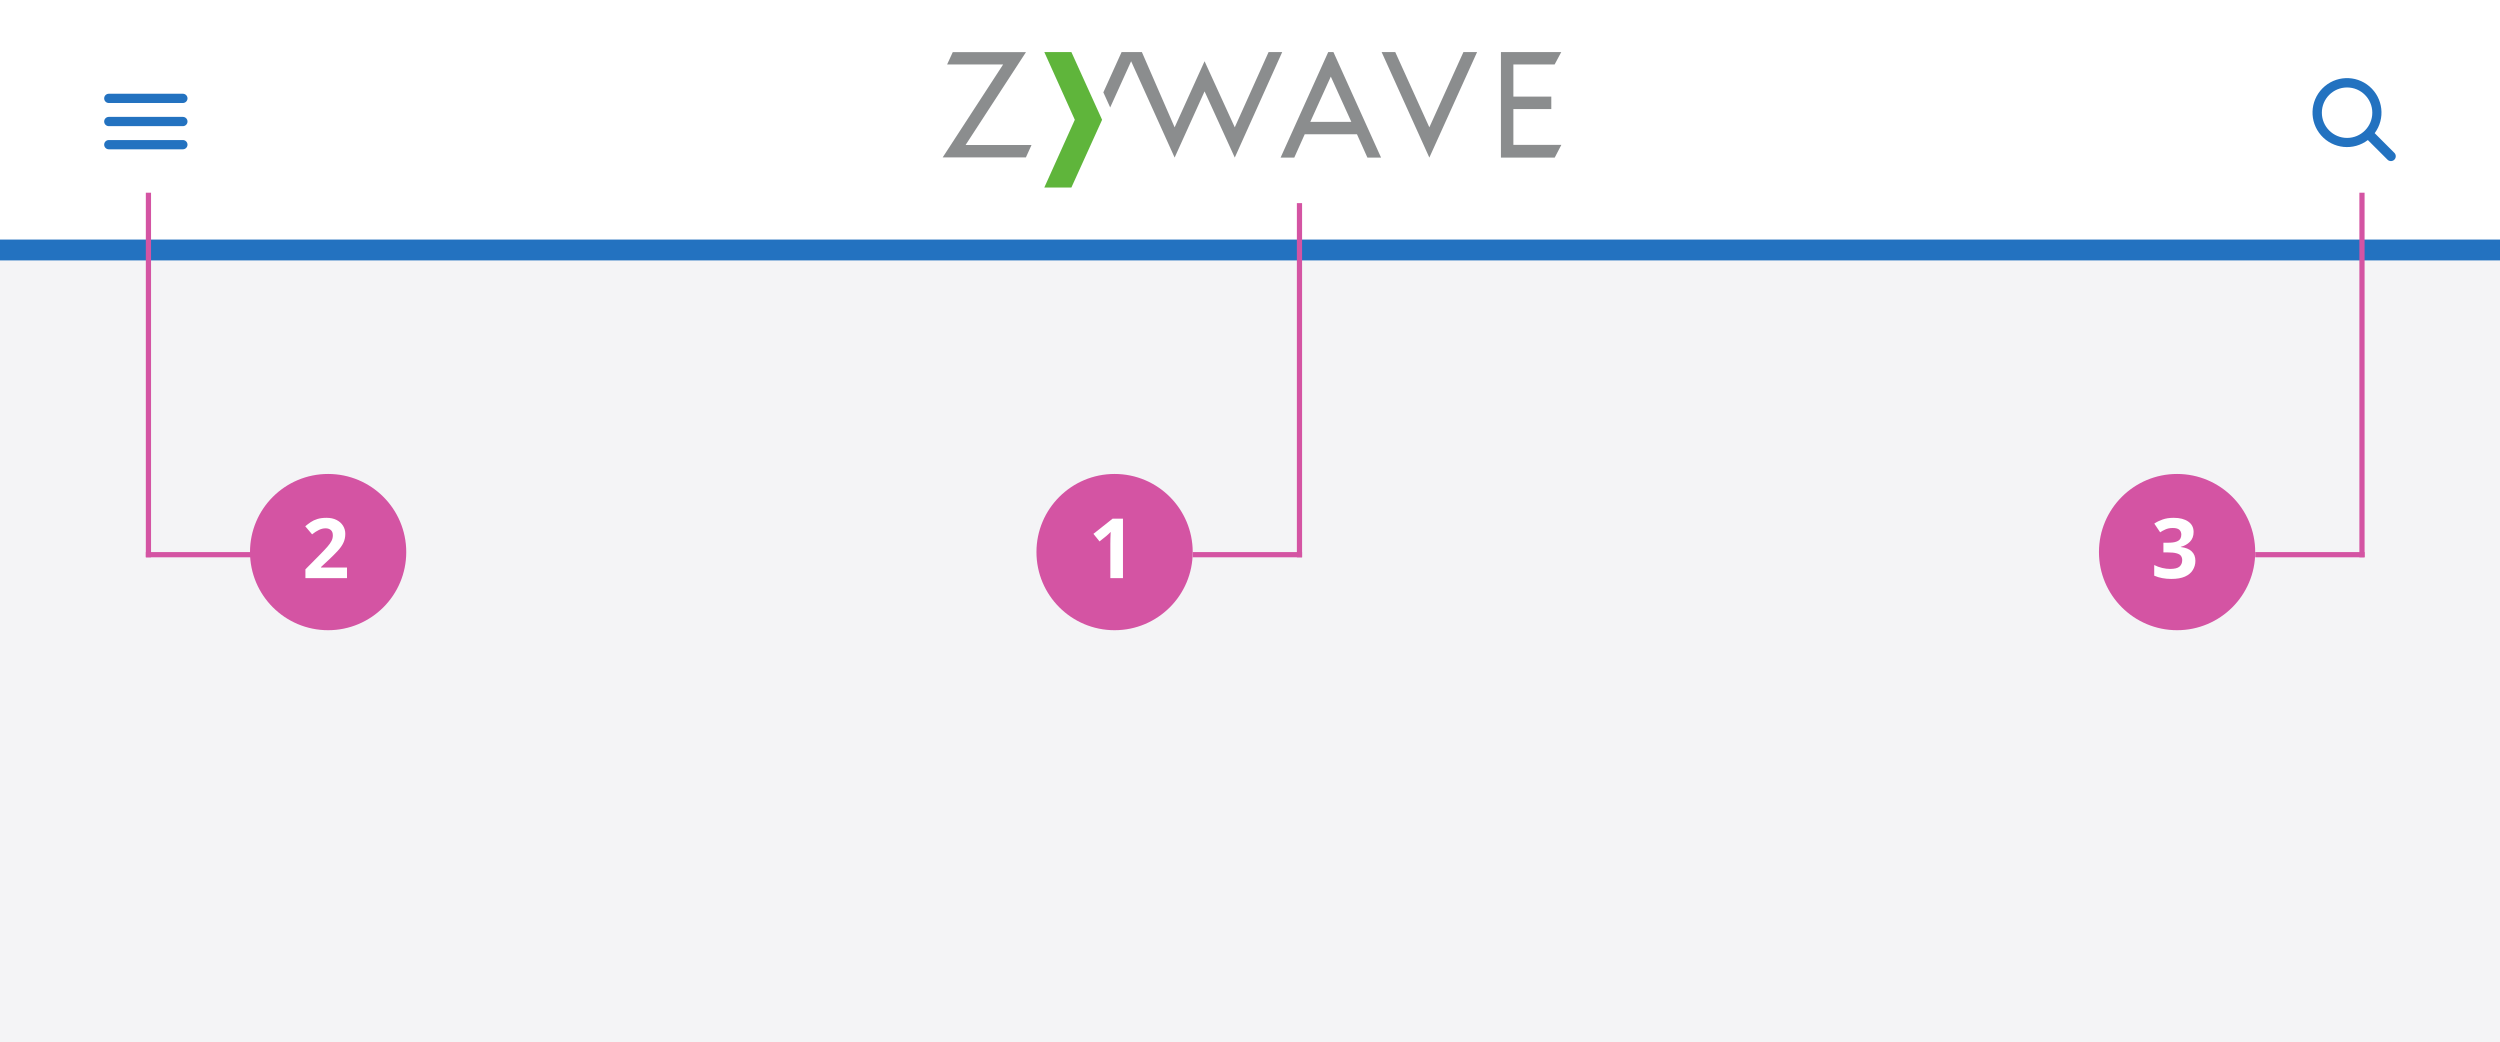
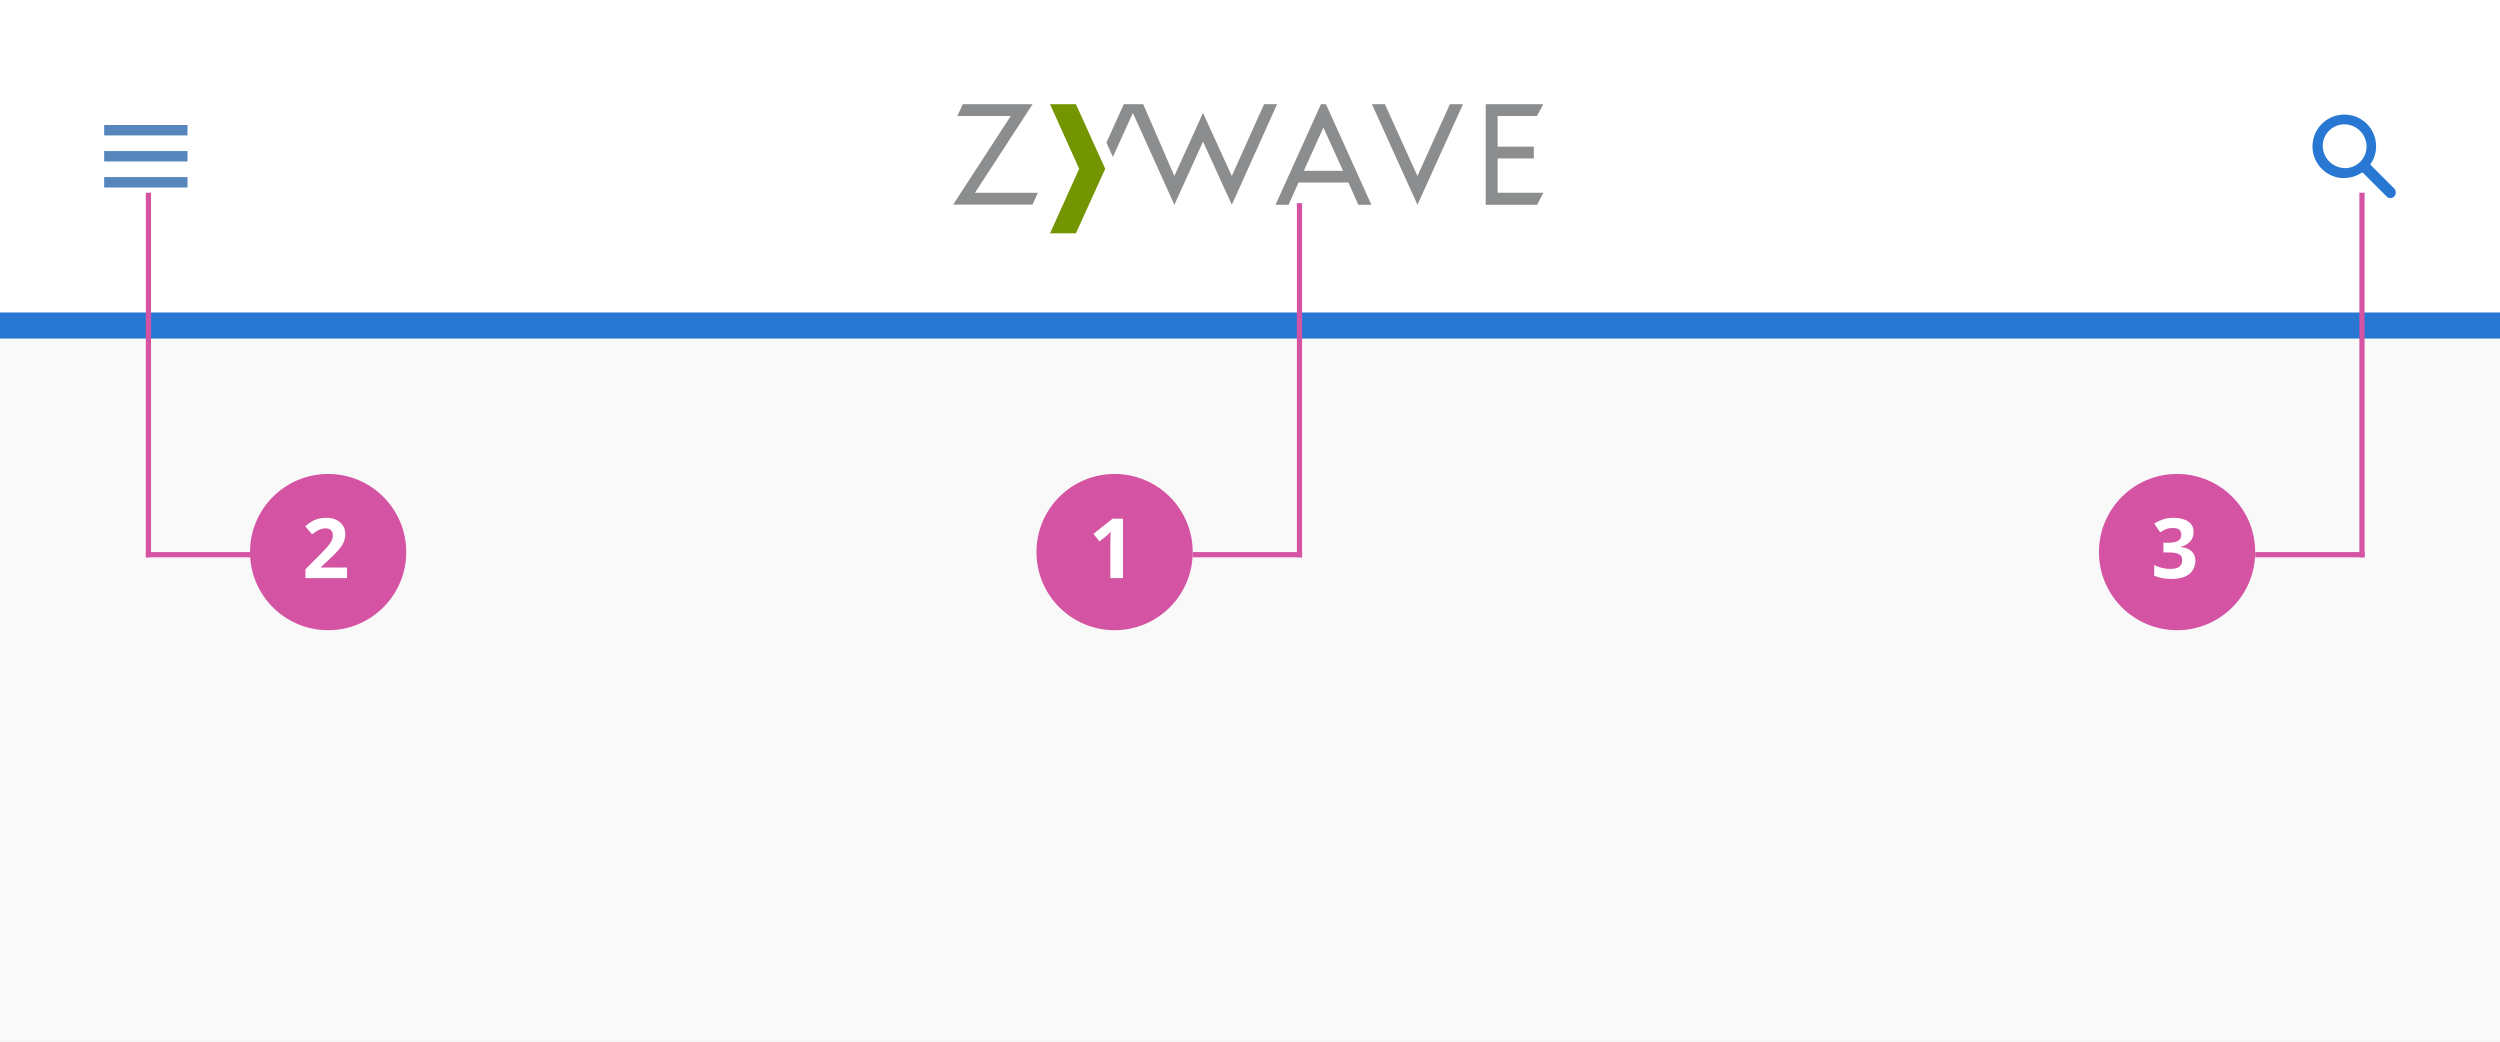
<svg xmlns="http://www.w3.org/2000/svg" width="480" height="200" viewBox="0 0 480 200">
  <defs>
-     <clipPath id="b">
+     <clipPath id="clip-topbar--anatomy--mobile">
      <rect width="480" height="200" />
    </clipPath>
  </defs>
-   <g id="a" clip-path="url(#b)">
-     <rect width="480" height="200" fill="#f4f4f6" />
-     <g fill="none" stroke="#f4f4f6" stroke-width="1">
-       <rect width="480" height="200" stroke="none" />
-       <rect x="0.5" y="0.5" width="479" height="199" fill="none" />
+   <g id="topbar--anatomy--mobile" clip-path="url(#clip-topbar--anatomy--mobile)">
+     <rect width="480" height="200" fill="#f9f9fa" />
+     <g id="Group_8093" data-name="Group 8093">
+       <rect id="Rectangle_1" data-name="Rectangle 1" width="480" height="60" fill="#fff" />
+       <g id="Group_72" data-name="Group 72" transform="translate(183 20)">
+         <g id="Group_6" data-name="Group 6">
+           <path id="Path_467" data-name="Path 467" d="M440.678,0l-6.233,13.788L428.193,0H425.7l8.745,19.322L443.19,0Z" transform="translate(-345.294)" fill="#8b8d8e" />
+           <path id="Path_468" data-name="Path 468" d="M343.6,19.322h2.512L337.39,0h-.963L327.7,19.322h2.512l1.908-4.269H341.7ZM333.14,12.787,336.9,4.5l3.759,8.292Z" transform="translate(-265.804)" fill="#8b8d8e" />
+           <path id="Path_469" data-name="Path 469" d="M543.685,10.426h6.951V8.16h-6.951V2.267h7.555L552.45,0H541.4V19.322h9.859L552.468,17h-8.783Z" transform="translate(-439.14)" fill="#8b8d8e" />
+           <path id="Path_470" data-name="Path 470" d="M186.078,0l-6.2,13.788L174.348,1.681l-5.5,12.107L162.864,0h-3.721L155.8,7.385l1.247,2.758,3.834-8.462,7.971,17.641,5.5-12.126,5.534,12.126L188.571,0Z" transform="translate(-126.372)" fill="#8b8d8e" />
+           <path id="Path_471" data-name="Path 471" d="M4.193,17.018,15.262,0H1.851L.812,2.267H11.068L0,19.285H15.243l1.02-2.267Z" fill="#8b8d8e" />
+         </g>
+         <path id="Path_472" data-name="Path 472" d="M103.468,0H98.5l5.591,12.409L98.5,24.8h4.968L109.1,12.409Z" transform="translate(-79.895)" fill="#739600" />
+       </g>
+       <g id="Group_8092" data-name="Group 8092">
+         <ellipse id="Ellipse_1" data-name="Ellipse 1" cx="18" cy="17.5" rx="18" ry="17.5" transform="translate(434 13)" fill="none" />
+         <path id="Path_5694" data-name="Path 5694" d="M302.715,257.318l-4.678-4.678a5.945,5.945,0,0,0,1.029-4.584,6.054,6.054,0,0,0-5.239-4.959,6.109,6.109,0,0,0-1.871,12.069,6.469,6.469,0,0,0,4.585-1.029l4.678,4.678a1.018,1.018,0,0,0,1.4,0A1.143,1.143,0,0,0,302.715,257.318Zm-13.753-8.888a4.171,4.171,0,0,1,3.462-3.462,4.275,4.275,0,0,1,4.865,4.865,4.171,4.171,0,0,1-3.462,3.462A4.313,4.313,0,0,1,288.962,248.43Z" transform="translate(157.046 -221.052)" fill="#2777d3" />
+       </g>
+       <g id="Group_8091" data-name="Group 8091" transform="translate(-12)">
+         <ellipse id="Ellipse_2" data-name="Ellipse 2" cx="18" cy="17.5" rx="18" ry="17.5" transform="translate(22 12)" fill="none" />
+         <g id="Group_7747" data-name="Group 7747" transform="translate(16 6)">
+           <rect id="Rectangle_4038" data-name="Rectangle 4038" width="16" height="2" transform="translate(16 18)" fill="#5786bd" />
+           <rect id="Rectangle_4039" data-name="Rectangle 4039" width="16" height="2" transform="translate(16 23)" fill="#5786bd" />
+           <rect id="Rectangle_4040" data-name="Rectangle 4040" width="16" height="2" transform="translate(16 28)" fill="#5786bd" />
+         </g>
+       </g>
+       <path id="Path_5695" data-name="Path 5695" d="M0,0H480V5H0Z" transform="translate(0 60)" fill="#2777d3" />
    </g>
-     <rect width="480" height="46" fill="#fff" />
-     <path d="M0,0H480V4H0Z" transform="translate(0 46)" fill="#2372c0" />
-     <g transform="translate(0 -7)">
-       <g transform="translate(-672 -227)">
-         <rect width="36" height="36" rx="18" transform="translate(682 239)" fill="none" />
-       </g>
-       <path d="M18.111,7.778H3.889A.889.889,0,0,1,3,6.889H3A.889.889,0,0,1,3.889,6H18.111A.889.889,0,0,1,19,6.889h0A.889.889,0,0,1,18.111,7.778ZM19,11.333h0a.889.889,0,0,0-.889-.889H3.889A.889.889,0,0,0,3,11.333H3a.889.889,0,0,0,.889.889H18.111A.889.889,0,0,0,19,11.333Zm0,4.444h0a.889.889,0,0,0-.889-.889H3.889A.889.889,0,0,0,3,15.778H3a.889.889,0,0,0,.889.889H18.111A.889.889,0,0,0,19,15.778Z" transform="translate(17 19)" fill="#2372c0" />
-     </g>
-     <g transform="translate(105 -7)">
-       <g transform="translate(-353 -227)">
-         <rect width="36" height="36" rx="18" transform="translate(682 239)" fill="none" />
-       </g>
-       <path d="M18.561,17.255l-3.775-3.78A6.621,6.621,0,1,0,13.475,14.8l3.772,3.767a.929.929,0,0,0,1.314-1.314ZM4.642,9.546a4.843,4.843,0,1,1,4.843,4.843A4.843,4.843,0,0,1,4.642,9.546Z" transform="translate(336.154 19.091)" fill="#2372c0" />
-     </g>
-     <g transform="translate(60 -10)">
-       <g transform="translate(-119.611 -32.669)">
-         <path d="M340.587,52.669l-6.541,14.446L327.5,52.669h-2.616l9.16,20.259,9.167-20.259Z" fill="#8b8d8e" />
-         <path d="M322.153,72.928h2.623L315.63,52.669h-1l-9.146,20.259h2.629l2.006-4.484h10.028Zm-10.965-6.865,3.938-8.684,3.938,8.684Z" fill="#8b8d8e" />
-         <path d="M350.18,63.606h7.281V61.216H350.18V55.048H358.1l1.27-2.379H347.79V72.928h10.328l1.27-2.439H350.18Z" fill="#8b8d8e" />
-         <path d="M303.177,52.669l-6.49,14.446-5.8-12.689-5.748,12.689-6.285-14.446h-3.9l-3.5,7.735,1.313,2.9,4.02-8.874,8.353,18.494,5.748-12.713,5.8,12.713,9.107-20.259Z" fill="#8b8d8e" />
-         <path d="M245,70.511l11.6-17.834h-14.06l-1.085,2.373H252.21l-11.6,17.834h15.978l1.073-2.373Z" fill="#8b8d8e" />
-         <path d="M265.319,52.669h-5.2l5.856,13-5.856,13h5.2l5.894-13Z" fill="#5FB53B" />
-       </g>
-     </g>
-     <g transform="translate(0 -10)">
-       <g transform="translate(-426 88)">
-         <circle cx="15" cy="15" r="15" transform="translate(474 13)" fill="#d454a3" />
-         <text transform="translate(484 33)" fill="#fff" font-size="16" font-family="SegoeUI-Bold, Segoe UI" font-weight="700">
+     <g id="Group_8113" data-name="Group 8113" transform="translate(0 -10)">
+       <g id="Group_8108" data-name="Group 8108" transform="translate(-426 88)">
+         <circle id="Ellipse_1-2" data-name="Ellipse 1" cx="15" cy="15" r="15" transform="translate(474 13)" fill="#d454a3" />
+         <text id="_2" data-name="2" transform="translate(484 33)" fill="#fff" font-size="16" font-family="SegoeUI-Bold, Segoe UI" font-weight="700">
          <tspan x="0" y="0">2</tspan>
        </text>
      </g>
-       <g transform="translate(-275 88)">
-         <circle cx="15" cy="15" r="15" transform="translate(474 13)" fill="#d454a3" />
-         <text transform="translate(484 33)" fill="#fff" font-size="16" font-family="SegoeUI-Bold, Segoe UI" font-weight="700">
+       <g id="Group_8109" data-name="Group 8109" transform="translate(-275 88)">
+         <circle id="Ellipse_1-3" data-name="Ellipse 1" cx="15" cy="15" r="15" transform="translate(474 13)" fill="#d454a3" />
+         <text id="_1" data-name="1" transform="translate(484 33)" fill="#fff" font-size="16" font-family="SegoeUI-Bold, Segoe UI" font-weight="700">
          <tspan x="0" y="0">1</tspan>
        </text>
      </g>
-       <g transform="translate(-71 88)">
-         <circle cx="15" cy="15" r="15" transform="translate(474 13)" fill="#d454a3" />
-         <text transform="translate(484 33)" fill="#fff" font-size="16" font-family="SegoeUI-Bold, Segoe UI" font-weight="700">
+       <g id="Group_8110" data-name="Group 8110" transform="translate(-71 88)">
+         <circle id="Ellipse_1-4" data-name="Ellipse 1" cx="15" cy="15" r="15" transform="translate(474 13)" fill="#d454a3" />
+         <text id="_3" data-name="3" transform="translate(484 33)" fill="#fff" font-size="16" font-family="SegoeUI-Bold, Segoe UI" font-weight="700">
          <tspan x="0" y="0">3</tspan>
        </text>
      </g>
-       <rect width="21" height="1" transform="translate(229 116)" fill="#d454a3" />
-       <rect width="21" height="1" transform="translate(28 116)" fill="#d454a3" />
-       <rect width="21" height="1" transform="translate(433 116)" fill="#d454a3" />
-       <rect width="1" height="68" transform="translate(249 49)" fill="#d454a3" />
-       <rect width="1" height="70" transform="translate(28 47)" fill="#d454a3" />
-       <rect width="1" height="70" transform="translate(453 47)" fill="#d454a3" />
+       <rect id="Rectangle_4071" data-name="Rectangle 4071" width="21" height="1" transform="translate(229 116)" fill="#d454a3" />
+       <rect id="Rectangle_4075" data-name="Rectangle 4075" width="21" height="1" transform="translate(28 116)" fill="#d454a3" />
+       <rect id="Rectangle_4073" data-name="Rectangle 4073" width="21" height="1" transform="translate(433 116)" fill="#d454a3" />
+       <rect id="Rectangle_4072" data-name="Rectangle 4072" width="1" height="68" transform="translate(249 49)" fill="#d454a3" />
+       <rect id="Rectangle_4076" data-name="Rectangle 4076" width="1" height="70" transform="translate(28 47)" fill="#d454a3" />
+       <rect id="Rectangle_4074" data-name="Rectangle 4074" width="1" height="70" transform="translate(453 47)" fill="#d454a3" />
    </g>
  </g>
</svg>
